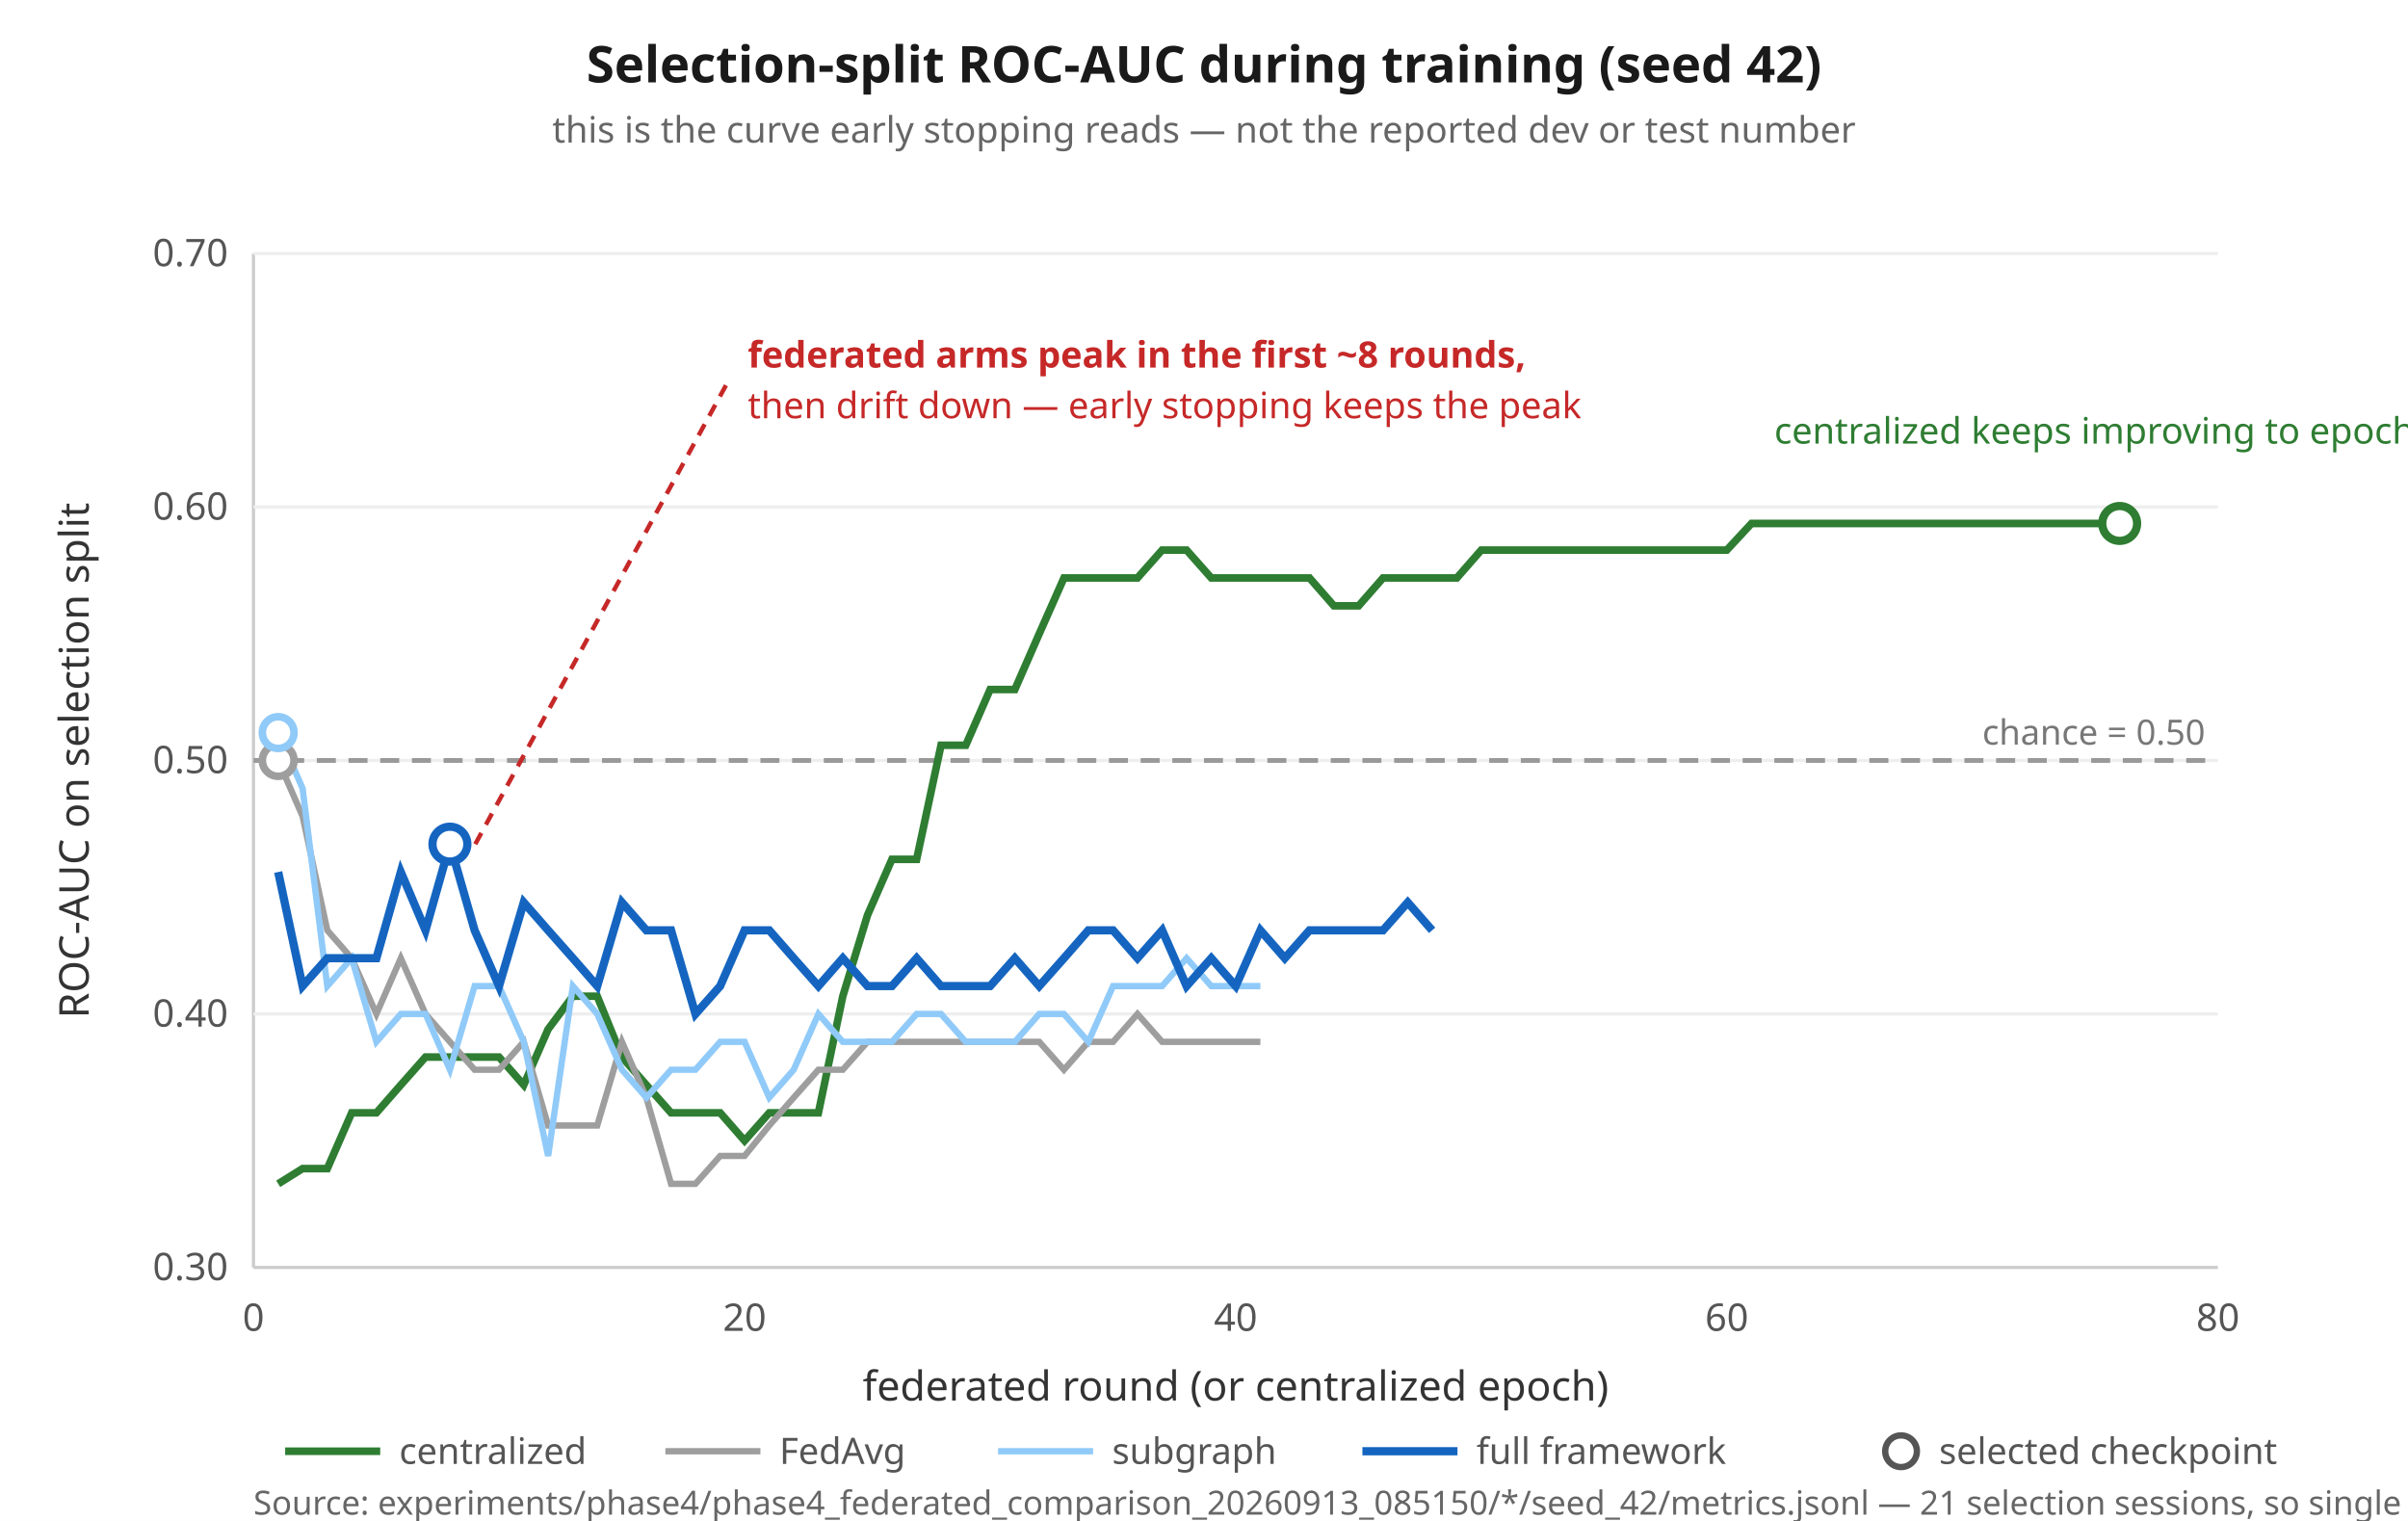
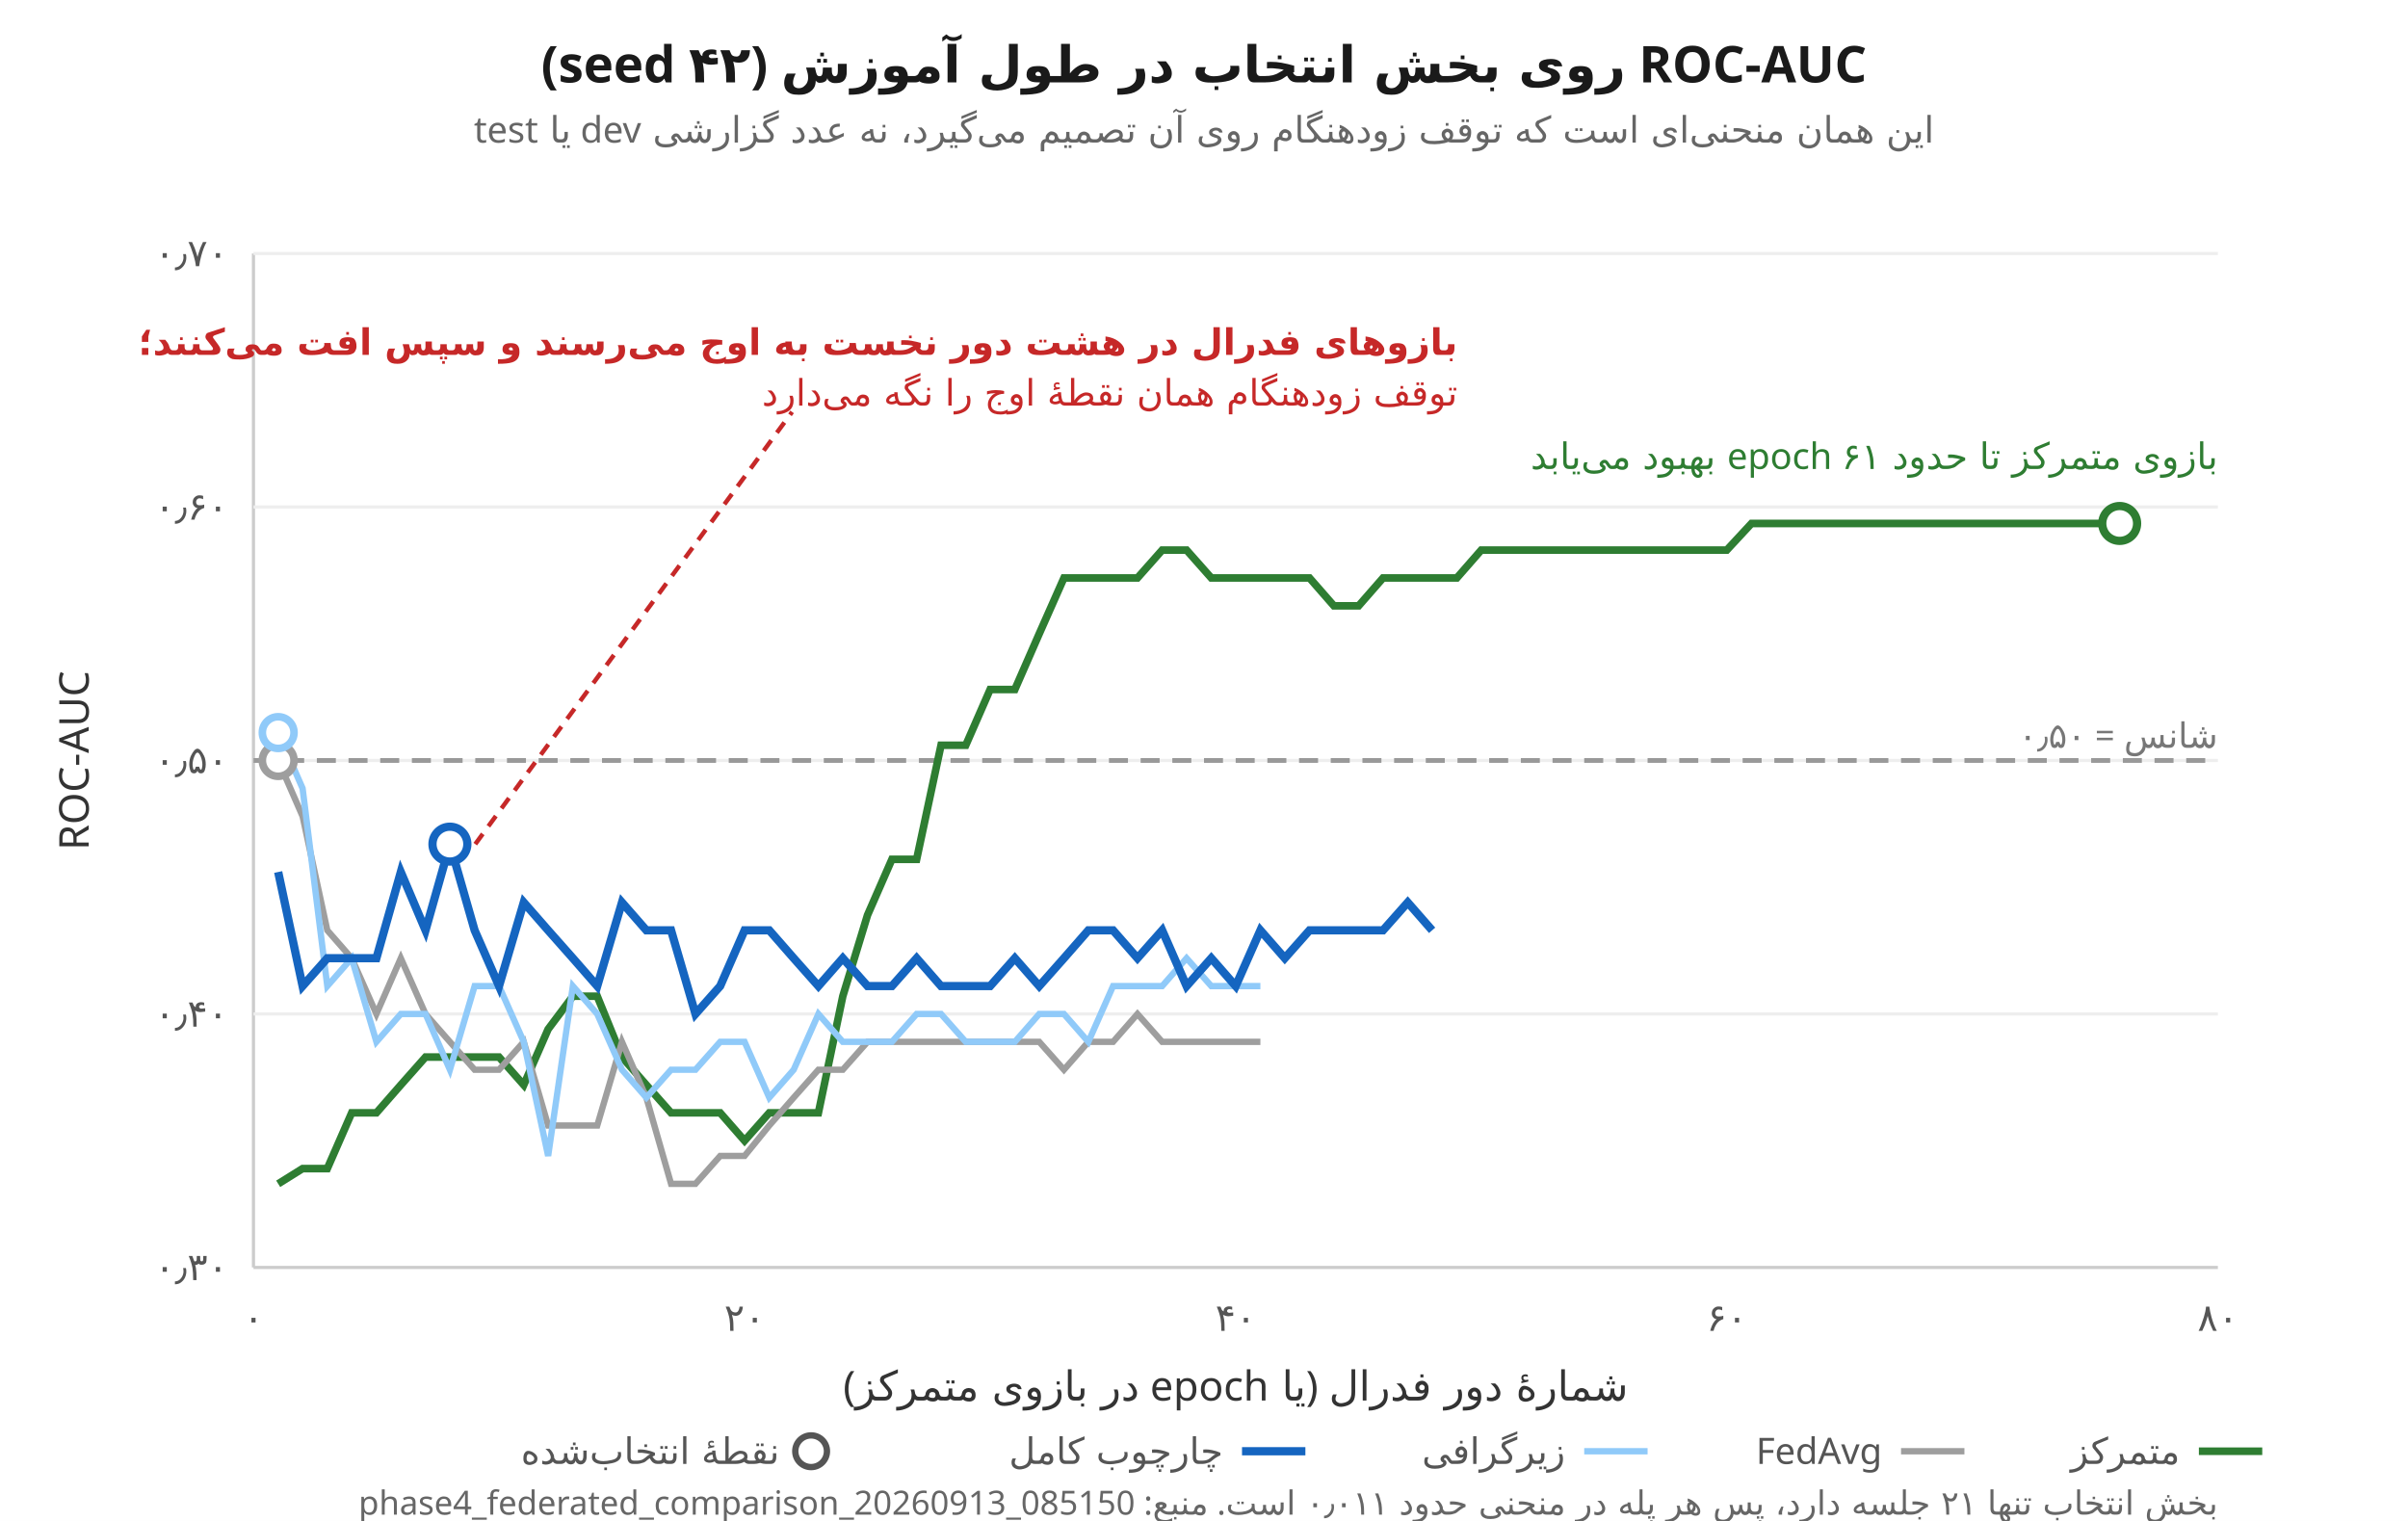
- <svg xmlns="http://www.w3.org/2000/svg" width="760" height="480" viewBox="0 0 760 480" font-family="Segoe UI, Tahoma, sans-serif">
+ <svg xmlns="http://www.w3.org/2000/svg" width="760" height="480" viewBox="0 0 760 480" font-family="Vazirmatn, Tahoma, 'Segoe UI', sans-serif">
  <rect width="760" height="480" fill="#ffffff" />
-   <text x="380" y="26" text-anchor="middle" font-size="16" font-weight="600" fill="#1a1a1a">Selection-split ROC-AUC during training (seed 42)</text>
-   <text x="380" y="45" text-anchor="middle" font-size="11.5" fill="#666666">this is the curve early stopping reads — not the reported dev or test number</text>
+   <text x="380" y="26" text-anchor="middle" font-size="16" font-weight="600" fill="#1a1a1a" direction="rtl">ROC-AUC روی بخش انتخاب در طول آموزش (seed ۴۲)</text>
+   <text x="380" y="45" text-anchor="middle" font-size="11.5" fill="#666666" direction="rtl">این همان منحنی‌ای است که توقف زودهنگام روی آن تصمیم می‌گیرد، نه عدد گزارشی dev یا test</text>
  <g stroke="#cccccc" stroke-width="1">
    <line x1="80" y1="80" x2="80" y2="400" />
    <line x1="80" y1="400" x2="700" y2="400" />
  </g>
  <g stroke="#eeeeee" stroke-width="1">
    <line x1="80" y1="320" x2="700" y2="320" />
    <line x1="80" y1="240" x2="700" y2="240" />
    <line x1="80" y1="160" x2="700" y2="160" />
    <line x1="80" y1="80" x2="700" y2="80" />
  </g>
  <g font-size="12" fill="#555555" text-anchor="end">
-     <text x="72" y="404">0.30</text>
-     <text x="72" y="324">0.40</text>
-     <text x="72" y="244">0.50</text>
-     <text x="72" y="164">0.60</text>
-     <text x="72" y="84">0.70</text>
+     <text x="72" y="404">۰٫۳۰</text>
+     <text x="72" y="324">۰٫۴۰</text>
+     <text x="72" y="244">۰٫۵۰</text>
+     <text x="72" y="164">۰٫۶۰</text>
+     <text x="72" y="84">۰٫۷۰</text>
  </g>
-   <text x="28" y="240" font-size="13" fill="#333" text-anchor="middle" transform="rotate(-90 28 240)">ROC-AUC on selection split</text>
+   <text x="28" y="240" font-size="13" fill="#333" text-anchor="middle" transform="rotate(-90 28 240)">ROC-AUC</text>
  <g font-size="12" fill="#555555" text-anchor="middle">
-     <text x="80" y="420">0</text>
-     <text x="235" y="420">20</text>
-     <text x="390" y="420">40</text>
-     <text x="545" y="420">60</text>
-     <text x="700" y="420">80</text>
+     <text x="80" y="420">۰</text>
+     <text x="235" y="420">۲۰</text>
+     <text x="390" y="420">۴۰</text>
+     <text x="545" y="420">۶۰</text>
+     <text x="700" y="420">۸۰</text>
  </g>
-   <text x="390" y="442" font-size="13" fill="#333" text-anchor="middle">federated round (or centralized epoch)</text>
+   <text x="390" y="442" font-size="13" fill="#333" text-anchor="middle" direction="rtl">شمارهٔ دور فدرال (یا epoch در بازوی متمرکز)</text>
  <line x1="80" y1="240" x2="700" y2="240" stroke="#999999" stroke-width="1.5" stroke-dasharray="6 4" />
-   <text x="696" y="235" font-size="11" fill="#777777" text-anchor="end">chance = 0.50</text>
+   <text x="700" y="236" font-size="11" fill="#777777" direction="rtl" text-anchor="start">شانس = ۰٫۵۰</text>
  <polyline fill="none" stroke="#2e7d32" stroke-width="2.4" points="87.8,373.6 95.5,368.8 103.3,368.8 111,351.2 118.8,351.2 126.5,342.4 134.3,333.6 142,333.6 149.8,333.6 157.5,333.6 165.3,342.4 173,324.8 180.8,314.4 188.5,314.4 196.3,333.6 204,342.4 211.8,351.2 219.5,351.2 227.3,351.2 235,360 242.8,351.2 250.5,351.2 258.3,351.2 266,314.4 273.8,288.8 281.5,271.2 289.3,271.2 297,235.2 304.8,235.2 312.5,217.6 320.3,217.6 328,200 335.8,182.4 343.5,182.4 351.3,182.4 359,182.4 366.8,173.6 374.5,173.6 382.3,182.4 390,182.4 397.8,182.4 405.5,182.4 413.3,182.4 421,191.2 428.8,191.2 436.5,182.4 444.3,182.4 452,182.4 459.8,182.4 467.5,173.6 475.3,173.6 483,173.6 490.8,173.6 498.5,173.6 506.3,173.6 514,173.6 521.8,173.6 529.5,173.6 537.3,173.6 545,173.6 552.8,165.2 560.5,165.2 568.3,165.2 576,165.2 583.8,165.2 591.5,165.2 599.3,165.2 607,165.2 614.8,165.2 622.5,165.2 630.3,165.2 638,165.2 645.8,165.2 653.5,165.2 661.3,165.2 669,165.2" />
  <polyline fill="none" stroke="#9e9e9e" stroke-width="2" points="87.8,240 95.5,257.6 103.3,293.6 111,302.4 118.8,320 126.5,302.4 134.3,320 142,328.8 149.8,337.6 157.5,337.6 165.3,328.8 173,355.2 180.8,355.2 188.5,355.2 196.3,328.8 204,346.4 211.8,373.6 219.5,373.6 227.3,364.8 235,364.8 242.8,355.2 250.5,346.4 258.3,337.6 266,337.6 273.8,328.8 281.5,328.8 289.3,328.8 297,328.8 304.8,328.8 312.5,328.8 320.3,328.8 328,328.8 335.8,337.6 343.5,328.8 351.3,328.8 359,320 366.8,328.8 374.5,328.8 382.3,328.8 390,328.8 397.8,328.8" />
  <polyline fill="none" stroke="#90caf9" stroke-width="2" points="87.8,231.2 95.5,248.8 103.3,311.2 111,302.4 118.8,328.8 126.5,320 134.3,320 142,337.6 149.8,311.2 157.5,311.2 165.3,328.8 173,364.8 180.8,311.2 188.5,320 196.3,337.6 204,346.4 211.8,337.6 219.5,337.6 227.3,328.8 235,328.8 242.8,346.4 250.5,337.6 258.3,320 266,328.8 273.8,328.8 281.5,328.8 289.3,320 297,320 304.8,328.8 312.5,328.8 320.3,328.8 328,320 335.8,320 343.5,328.8 351.3,311.2 359,311.2 366.8,311.2 374.5,302.4 382.3,311.2 390,311.2 397.8,311.2" />
  <polyline fill="none" stroke="#1565c0" stroke-width="2.6" points="87.8,275.2 95.5,311.2 103.3,302.4 111,302.4 118.8,302.4 126.5,275.2 134.3,293.6 142,266.4 149.8,293.6 157.5,311.2 165.3,284.8 173,293.6 180.8,302.4 188.5,311.2 196.3,284.8 204,293.6 211.8,293.6 219.5,320 227.3,311.2 235,293.6 242.8,293.6 250.5,302.4 258.3,311.2 266,302.4 273.8,311.2 281.5,311.2 289.3,302.4 297,311.2 304.8,311.2 312.5,311.2 320.3,302.4 328,311.2 335.8,302.4 343.5,293.6 351.3,293.6 359,302.4 366.8,293.6 374.5,311.2 382.3,302.4 390,311.2 397.8,293.6 405.5,302.4 413.3,293.6 421,293.6 428.8,293.6 436.5,293.6 444.3,284.8 452,293.6" />
  <circle cx="87.8" cy="240" r="5" fill="#ffffff" stroke="#9e9e9e" stroke-width="2.4" />
  <circle cx="87.8" cy="231.2" r="5" fill="#ffffff" stroke="#90caf9" stroke-width="2.4" />
  <circle cx="142" cy="266.4" r="5.5" fill="#ffffff" stroke="#1565c0" stroke-width="2.6" />
  <circle cx="669" cy="165.2" r="5.5" fill="#ffffff" stroke="#2e7d32" stroke-width="2.6" />
  <g stroke="#c62828" stroke-width="1.4" stroke-dasharray="4 3">
-     <line x1="150" y1="266.4" x2="230" y2="120" />
+     <line x1="150" y1="266.4" x2="250" y2="130" />
  </g>
-   <text x="236" y="116" font-size="11.5" font-weight="600" fill="#c62828">federated arms peak in the first ~8 rounds,</text>
-   <text x="236" y="132" font-size="11.5" fill="#c62828">then drift down — early stopping keeps the peak</text>
-   <text x="560" y="140" font-size="11.5" fill="#2e7d32">centralized keeps improving to epoch ~61</text>
+   <text x="460" y="112" font-size="11.5" font-weight="600" fill="#c62828" direction="rtl" text-anchor="start">بازوهای فدرال در هشت دور نخست به اوج می‌رسند و سپس افت می‌کنند؛</text>
+   <text x="460" y="128" font-size="11.5" fill="#c62828" direction="rtl" text-anchor="start">توقف زودهنگام همان نقطهٔ اوج را نگه می‌دارد</text>
+   <text x="700" y="148" font-size="11.5" fill="#2e7d32" direction="rtl" text-anchor="start">بازوی متمرکز تا حدود epoch ۶۱ بهبود می‌یابد</text>
  <g font-size="11.5">
-     <line x1="90" y1="458" x2="120" y2="458" stroke="#2e7d32" stroke-width="2.4" />
-     <text x="126" y="462" fill="#555">centralized</text>
-     <line x1="210" y1="458" x2="240" y2="458" stroke="#9e9e9e" stroke-width="2" />
-     <text x="246" y="462" fill="#555">FedAvg</text>
-     <line x1="315" y1="458" x2="345" y2="458" stroke="#90caf9" stroke-width="2" />
-     <text x="351" y="462" fill="#555">subgraph</text>
-     <line x1="430" y1="458" x2="460" y2="458" stroke="#1565c0" stroke-width="2.6" />
-     <text x="466" y="462" fill="#555">full framework</text>
-     <circle cx="600" cy="458" r="5" fill="#ffffff" stroke="#555" stroke-width="2" />
-     <text x="612" y="462" fill="#555">selected checkpoint</text>
+     <line x1="694" y1="458" x2="714" y2="458" stroke="#2e7d32" stroke-width="2.4" />
+     <text x="688" y="462" fill="#555" direction="rtl" text-anchor="start">متمرکز</text>
+     <line x1="600" y1="458" x2="620" y2="458" stroke="#9e9e9e" stroke-width="2" />
+     <text x="594" y="462" fill="#555" direction="rtl" text-anchor="start">FedAvg</text>
+     <line x1="500" y1="458" x2="520" y2="458" stroke="#90caf9" stroke-width="2" />
+     <text x="494" y="462" fill="#555" direction="rtl" text-anchor="start">زیرگرافی</text>
+     <line x1="392" y1="458" x2="412" y2="458" stroke="#1565c0" stroke-width="2.6" />
+     <text x="386" y="462" fill="#555" direction="rtl" text-anchor="start">چارچوب کامل</text>
+     <circle cx="256" cy="458" r="5" fill="#ffffff" stroke="#555" stroke-width="2" />
+     <text x="246" y="462" fill="#555" direction="rtl" text-anchor="start">نقطهٔ انتخاب‌شده</text>
  </g>
-   <text x="80" y="478" font-size="10.5" fill="#666666">Source: experiments/phase4/phase4_federated_comparison_20260913_085150/*/seed_42/metrics.jsonl — 21 selection sessions, so single steps move the curve by ~0.011.</text>
+   <text x="700" y="478" font-size="10.5" fill="#666666" direction="rtl" text-anchor="start">بخش انتخاب تنها ۲۱ جلسه دارد، پس هر پله در منحنی حدود ۰٫۰۱۱ است. منبع: phase4_federated_comparison_20260913_085150</text>
</svg>
